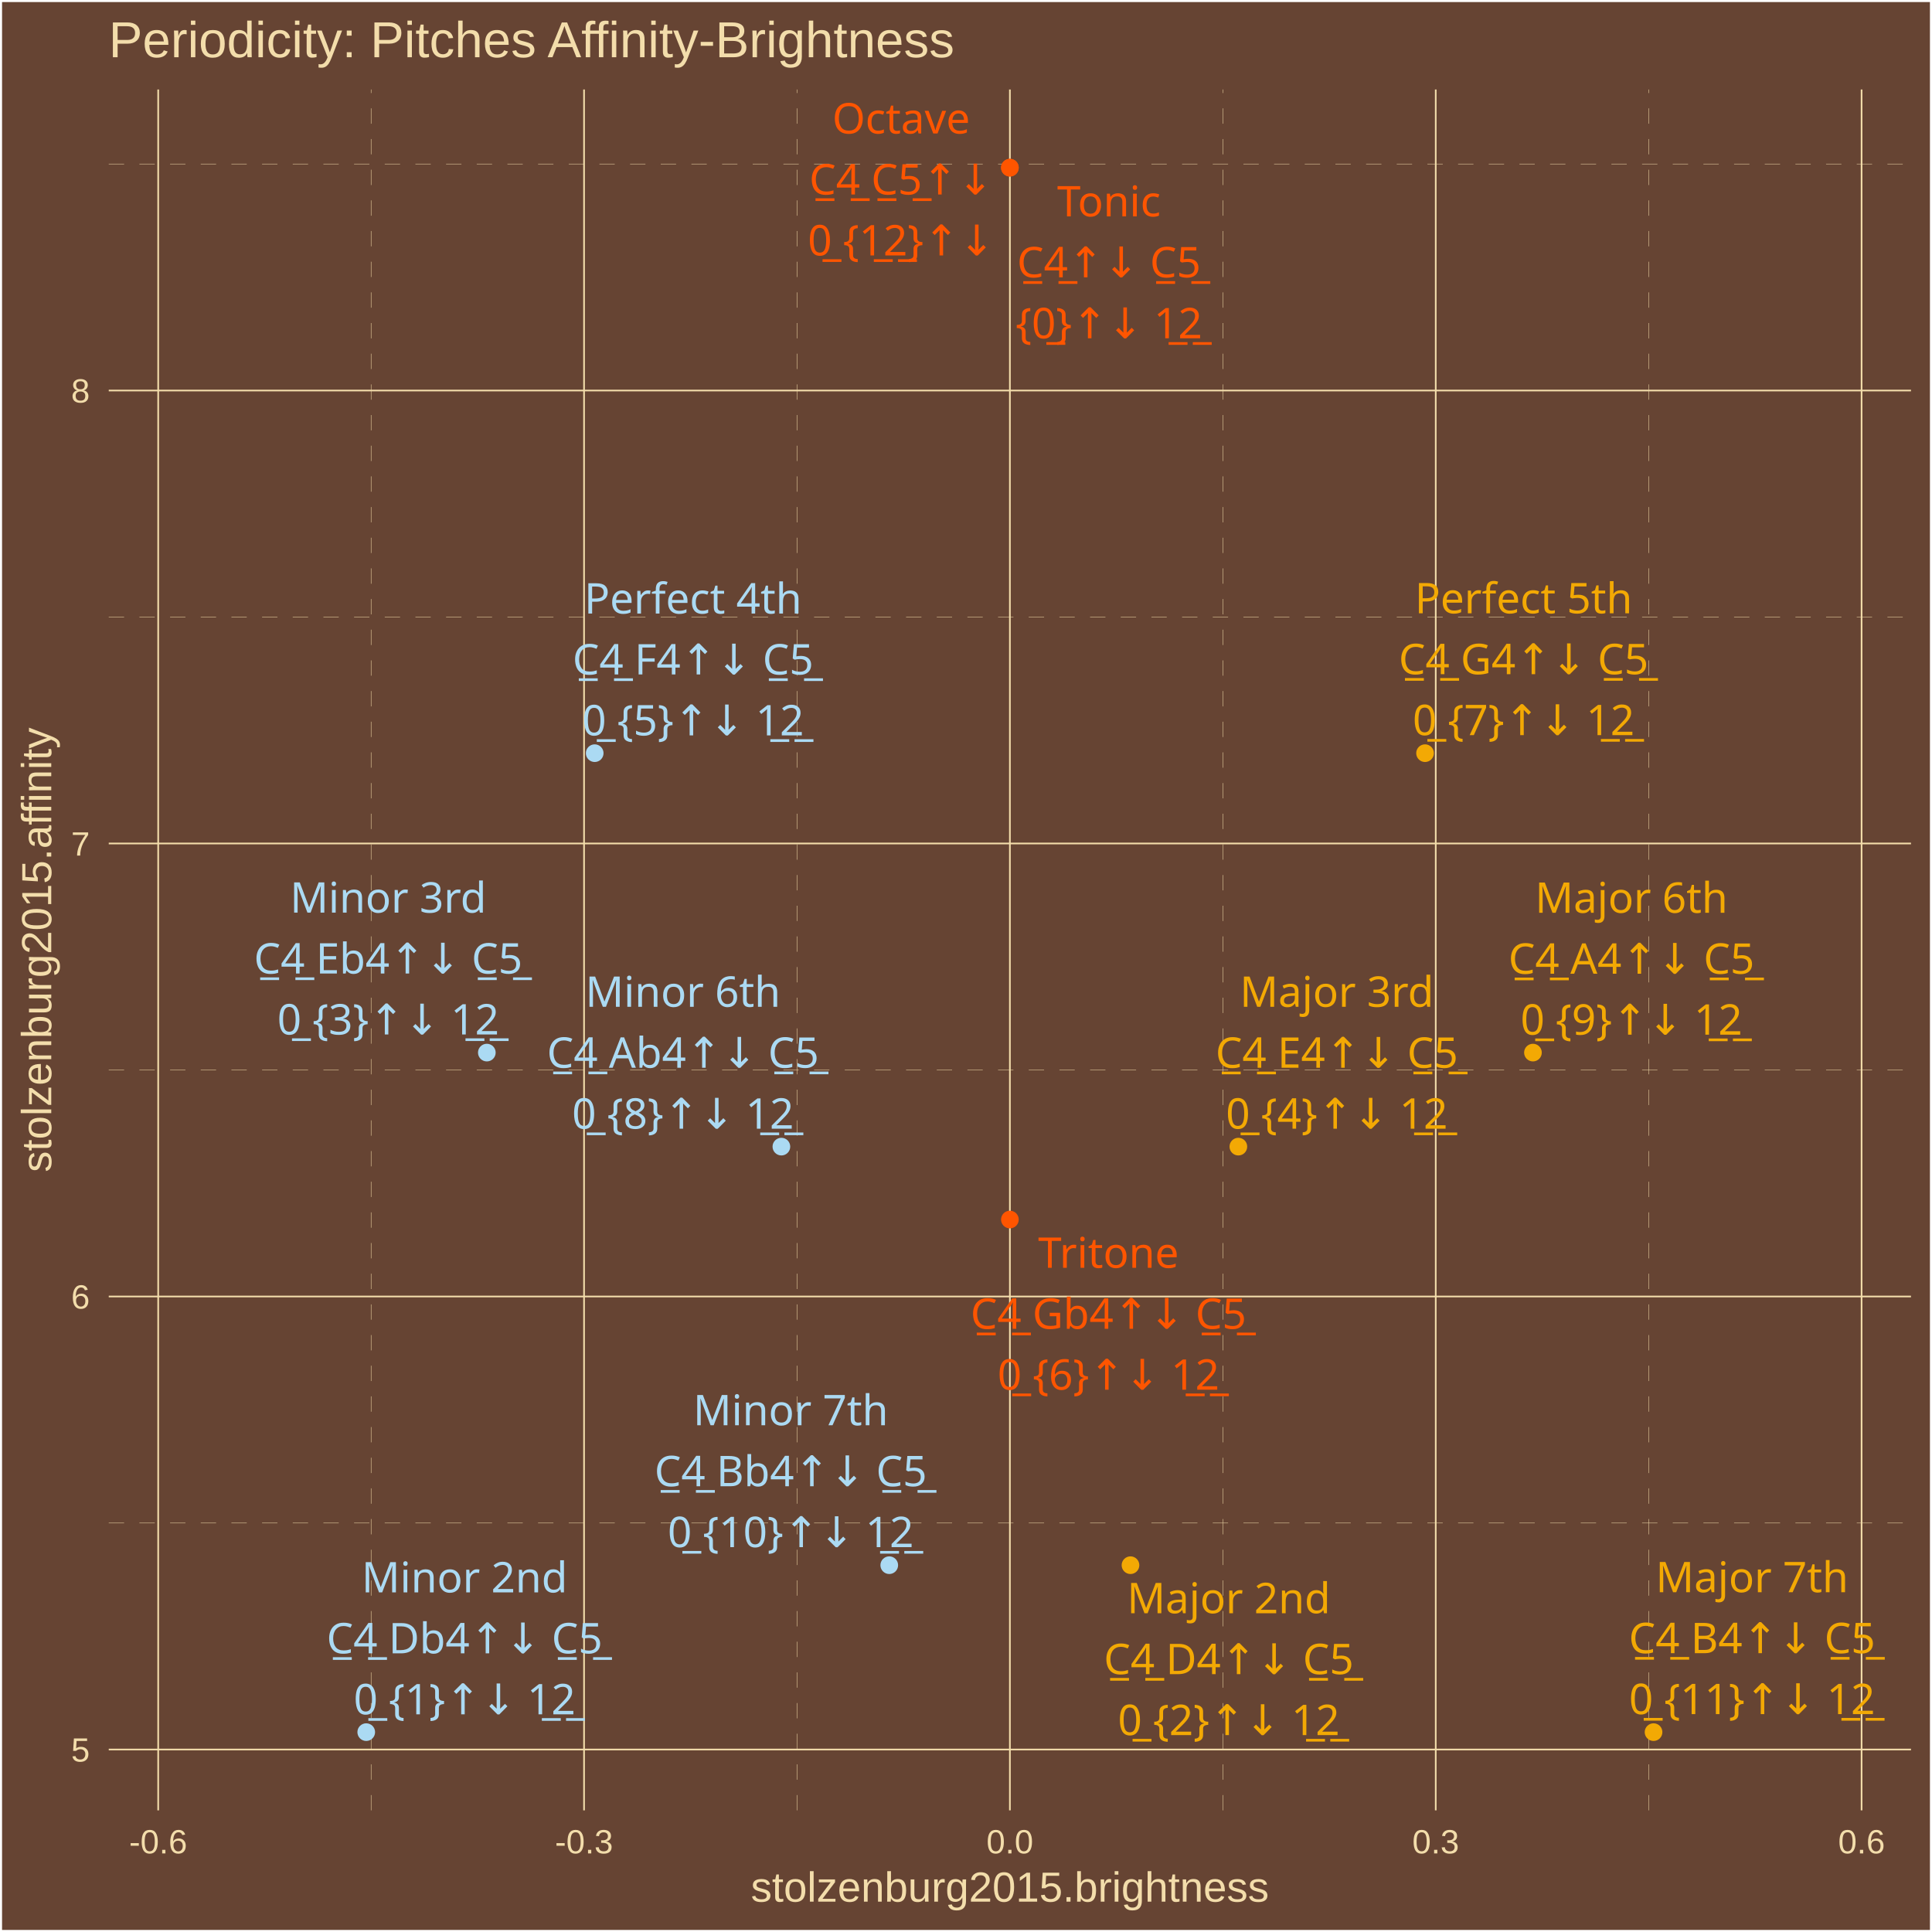
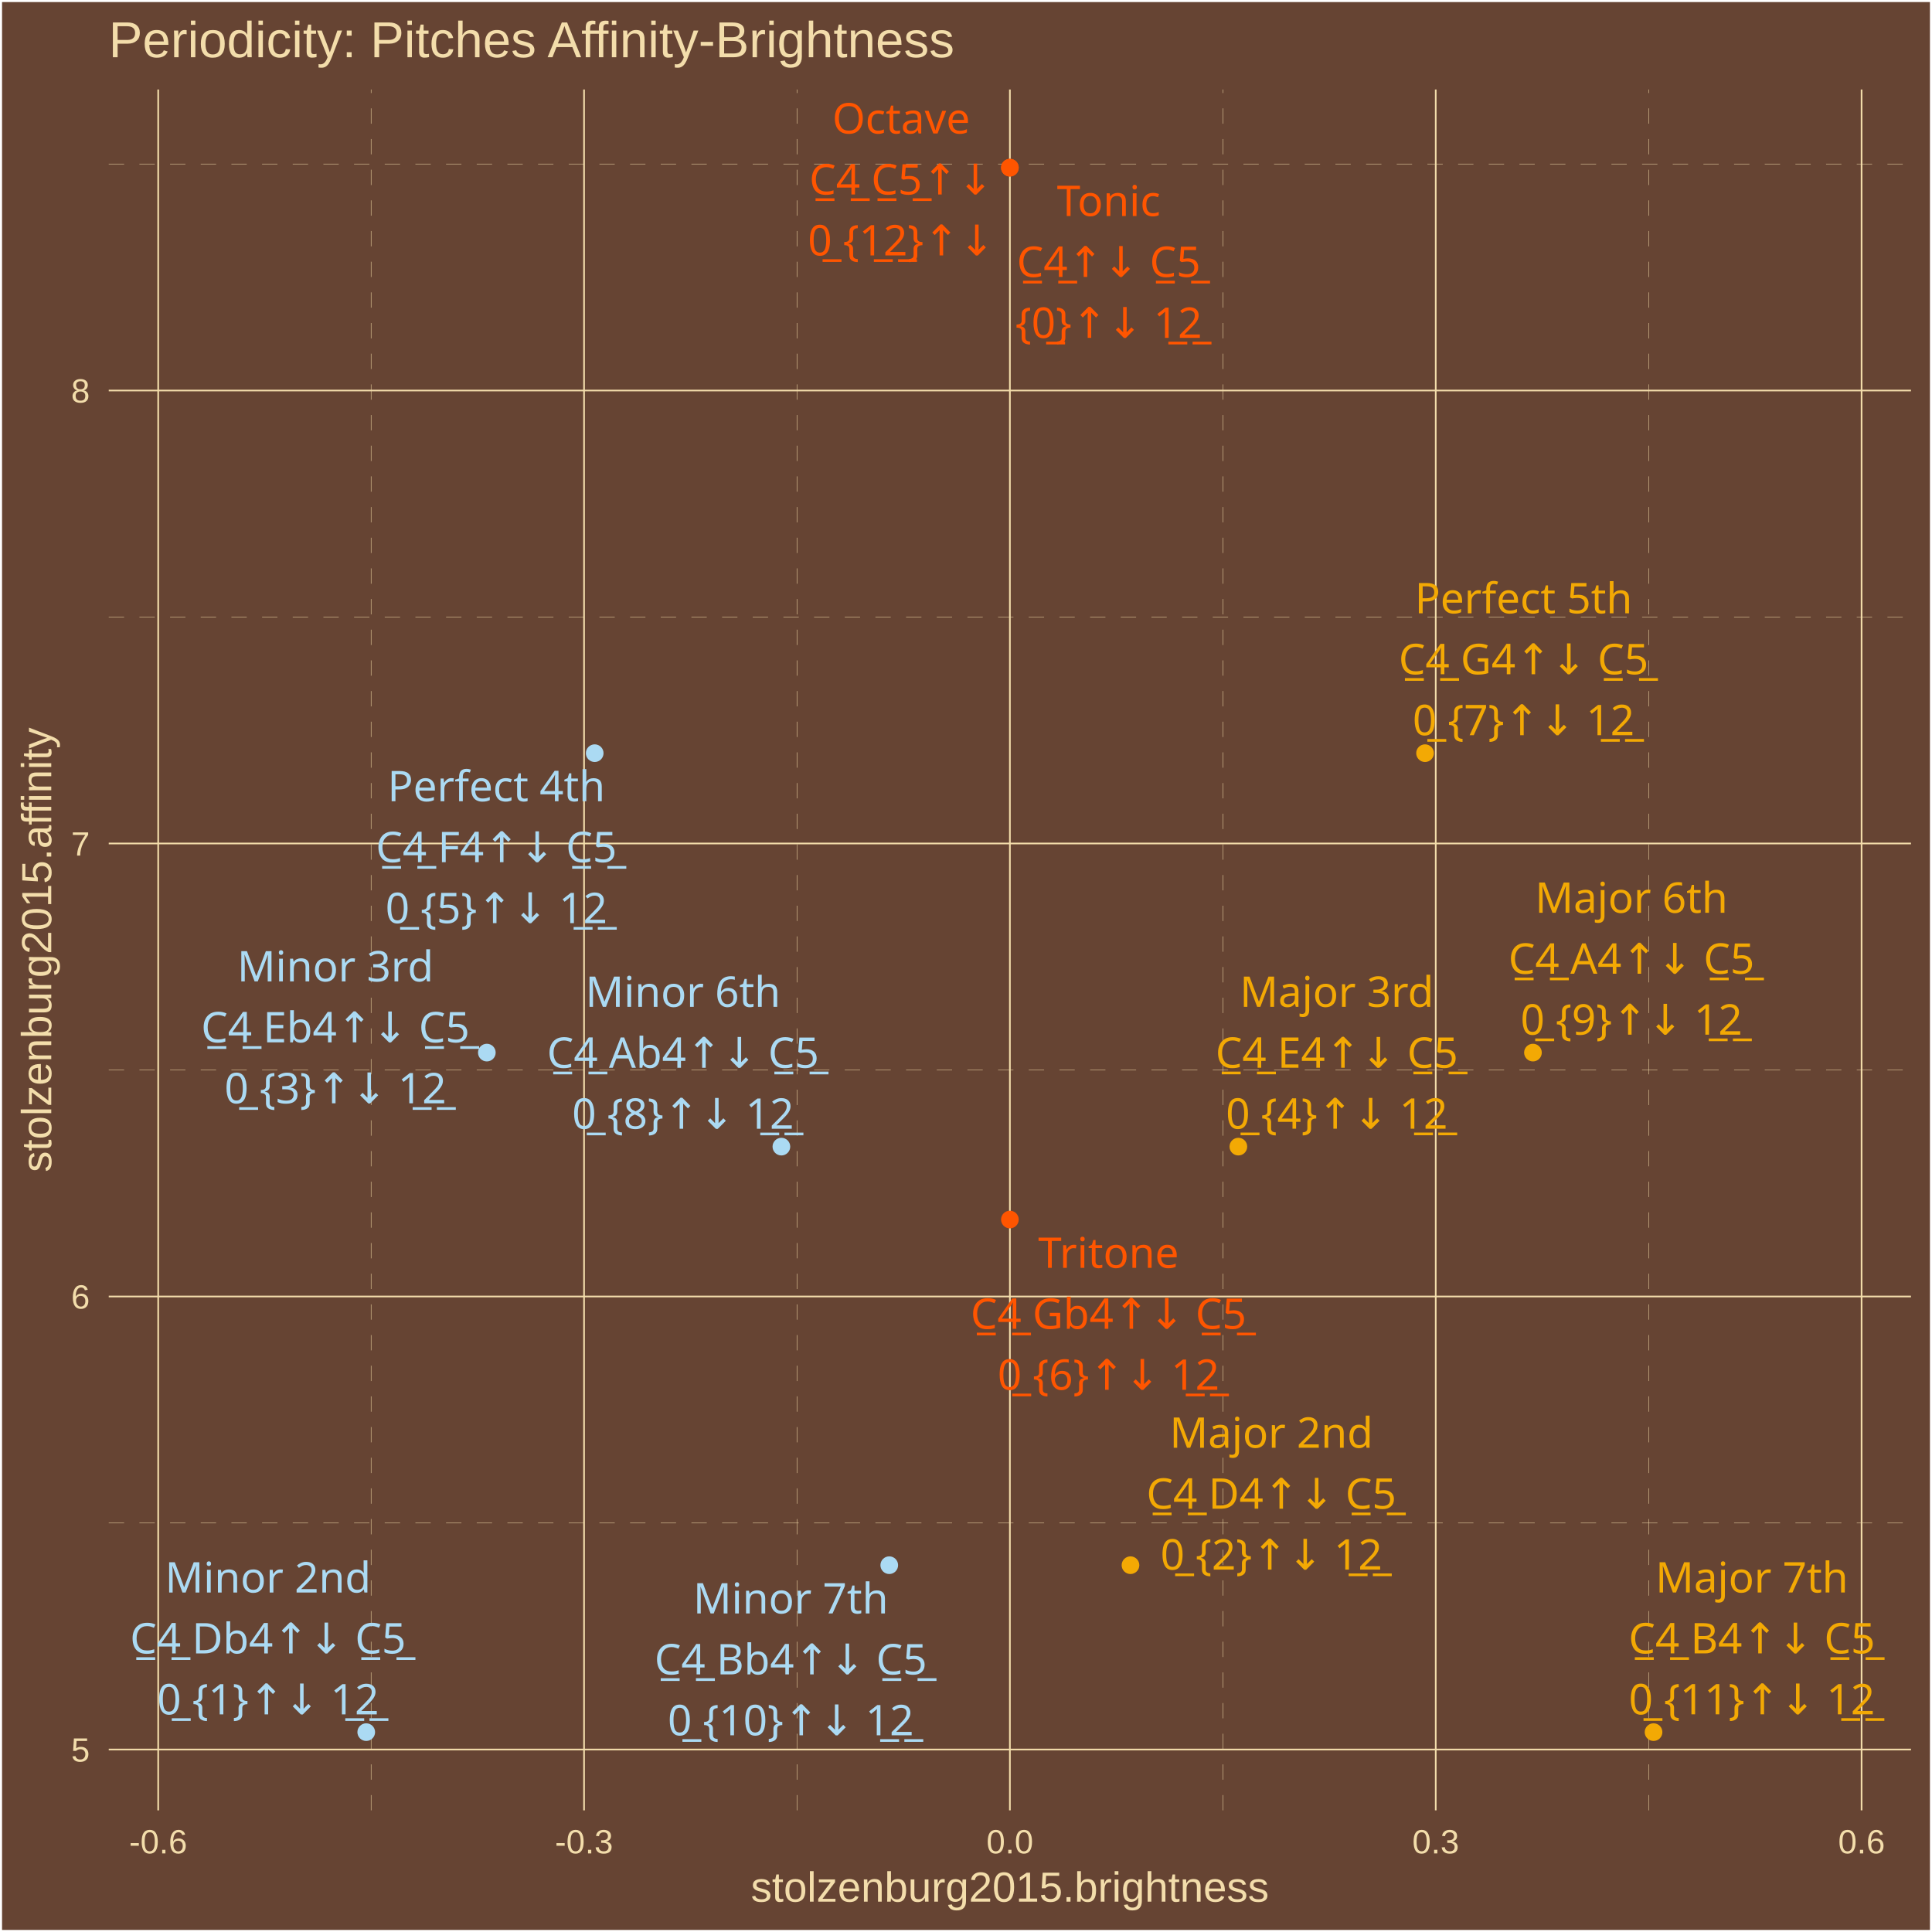
<svg xmlns="http://www.w3.org/2000/svg" class="svglite" width="504.00pt" height="504.00pt" viewBox="0 0 504.00 504.00">
  <defs>
    <style type="text/css">
    .svglite line, .svglite polyline, .svglite polygon, .svglite path, .svglite rect, .svglite circle {
      fill: none;
      stroke: #000000;
      stroke-linecap: round;
      stroke-linejoin: round;
      stroke-miterlimit: 10.00;
    }
    .svglite text {
      white-space: pre;
    }
  </style>
  </defs>
  <rect width="100%" height="100%" style="stroke: none; fill: #664433;" />
  <defs>
    <clipPath id="cpMC4wMHw1MDQuMDB8MC4wMHw1MDQuMDA=">
      <rect x="0.00" y="0.00" width="504.00" height="504.00" />
    </clipPath>
  </defs>
  <g clip-path="url(#cpMC4wMHw1MDQuMDB8MC4wMHw1MDQuMDA=)">
    <rect x="0.00" y="-0" width="504.00" height="504.00" style="stroke-width: 1.07; stroke: #FFFFFF; fill: #664433;" />
  </g>
  <defs>
    <clipPath id="cpMjguMzd8NDk4LjUyfDIzLjM0fDQ3Mi4yNw==">
      <rect x="28.37" y="23.34" width="470.15" height="448.93" />
    </clipPath>
  </defs>
  <g clip-path="url(#cpMjguMzd8NDk4LjUyfDIzLjM0fDQ3Mi4yNw==)">
    <rect x="28.37" y="23.34" width="470.15" height="448.93" style="stroke-width: 1.07; stroke: none; fill: #664433;" />
    <polyline points="28.37,397.31 498.52,397.31 " style="stroke-width: 0.11; stroke: #F3DDAB; stroke-dasharray: 4.00,4.00; stroke-linecap: butt;" />
    <polyline points="28.37,279.13 498.52,279.13 " style="stroke-width: 0.11; stroke: #F3DDAB; stroke-dasharray: 4.00,4.00; stroke-linecap: butt;" />
    <polyline points="28.37,160.96 498.52,160.96 " style="stroke-width: 0.11; stroke: #F3DDAB; stroke-dasharray: 4.00,4.00; stroke-linecap: butt;" />
    <polyline points="28.37,42.78 498.52,42.78 " style="stroke-width: 0.11; stroke: #F3DDAB; stroke-dasharray: 4.00,4.00; stroke-linecap: butt;" />
    <polyline points="96.81,472.27 96.81,23.34 " style="stroke-width: 0.11; stroke: #F3DDAB; stroke-dasharray: 4.00,4.00; stroke-linecap: butt;" />
    <polyline points="207.90,472.27 207.90,23.34 " style="stroke-width: 0.11; stroke: #F3DDAB; stroke-dasharray: 4.00,4.00; stroke-linecap: butt;" />
    <polyline points="318.99,472.27 318.99,23.34 " style="stroke-width: 0.11; stroke: #F3DDAB; stroke-dasharray: 4.00,4.00; stroke-linecap: butt;" />
    <polyline points="430.08,472.27 430.08,23.34 " style="stroke-width: 0.11; stroke: #F3DDAB; stroke-dasharray: 4.00,4.00; stroke-linecap: butt;" />
    <polyline points="28.37,456.40 498.52,456.40 " style="stroke-width: 0.43; stroke: #F3DDAB; stroke-linecap: butt;" />
    <polyline points="28.37,338.22 498.52,338.22 " style="stroke-width: 0.43; stroke: #F3DDAB; stroke-linecap: butt;" />
    <polyline points="28.37,220.04 498.52,220.04 " style="stroke-width: 0.43; stroke: #F3DDAB; stroke-linecap: butt;" />
    <polyline points="28.37,101.87 498.52,101.87 " style="stroke-width: 0.43; stroke: #F3DDAB; stroke-linecap: butt;" />
    <polyline points="41.27,472.27 41.27,23.34 " style="stroke-width: 0.43; stroke: #F3DDAB; stroke-linecap: butt;" />
    <polyline points="152.36,472.27 152.36,23.34 " style="stroke-width: 0.43; stroke: #F3DDAB; stroke-linecap: butt;" />
    <polyline points="263.45,472.27 263.45,23.34 " style="stroke-width: 0.43; stroke: #F3DDAB; stroke-linecap: butt;" />
    <polyline points="374.54,472.27 374.54,23.34 " style="stroke-width: 0.43; stroke: #F3DDAB; stroke-linecap: butt;" />
    <polyline points="485.63,472.27 485.63,23.34 " style="stroke-width: 0.43; stroke: #F3DDAB; stroke-linecap: butt;" />
    <circle cx="263.45" cy="43.74" r="1.95" style="stroke-width: 0.71; stroke: #FF5500; fill: #FF5500;" />
    <circle cx="95.54" cy="451.86" r="1.95" style="stroke-width: 0.71; stroke: #ABDAF3; fill: #ABDAF3;" />
    <circle cx="294.91" cy="408.31" r="1.95" style="stroke-width: 0.71; stroke: #F3A904; fill: #F3A904;" />
    <circle cx="127.00" cy="274.59" r="1.95" style="stroke-width: 0.71; stroke: #ABDAF3; fill: #ABDAF3;" />
    <circle cx="323.05" cy="299.12" r="1.95" style="stroke-width: 0.71; stroke: #F3A904; fill: #F3A904;" />
    <circle cx="155.14" cy="196.48" r="1.95" style="stroke-width: 0.71; stroke: #ABDAF3; fill: #ABDAF3;" />
    <circle cx="263.45" cy="318.14" r="1.95" style="stroke-width: 0.71; stroke: #FF5500; fill: #FF5500;" />
    <circle cx="371.75" cy="196.48" r="1.95" style="stroke-width: 0.71; stroke: #F3A904; fill: #F3A904;" />
    <circle cx="203.84" cy="299.12" r="1.95" style="stroke-width: 0.71; stroke: #ABDAF3; fill: #ABDAF3;" />
    <circle cx="399.90" cy="274.59" r="1.95" style="stroke-width: 0.71; stroke: #F3A904; fill: #F3A904;" />
    <circle cx="231.98" cy="408.31" r="1.95" style="stroke-width: 0.71; stroke: #ABDAF3; fill: #ABDAF3;" />
    <circle cx="431.36" cy="451.86" r="1.95" style="stroke-width: 0.71; stroke: #F3A904; fill: #F3A904;" />
    <circle cx="263.45" cy="43.74" r="1.95" style="stroke-width: 0.71; stroke: #FF5500; fill: #FF5500;" />
-     <text x="289.28" y="56.45" text-anchor="middle" style="font-size: 11.04px;fill: #FF5500; font-family: &quot;Arial Unicode MS&quot;;" textLength="26.97px" lengthAdjust="spacingAndGlyphs">Tonic</text>
-     <text x="289.28" y="72.35" text-anchor="middle" style="font-size: 11.04px;fill: #FF5500; font-family: &quot;Arial Unicode MS&quot;;" textLength="46.99px" lengthAdjust="spacingAndGlyphs">C̲4̲↑↓ C̲5̲</text>
-     <text x="289.28" y="88.25" text-anchor="middle" style="font-size: 11.04px;fill: #FF5500; font-family: &quot;Arial Unicode MS&quot;;" textLength="44.57px" lengthAdjust="spacingAndGlyphs">{0̲}↑↓ 1̲2̲</text>
-     <text x="121.19" y="415.41" text-anchor="middle" style="font-size: 11.04px;fill: #ABDAF3; font-family: &quot;Arial Unicode MS&quot;;" textLength="49.05px" lengthAdjust="spacingAndGlyphs">Minor 2nd</text>
-     <text x="121.19" y="431.31" text-anchor="middle" style="font-size: 11.04px;fill: #ABDAF3; font-family: &quot;Arial Unicode MS&quot;;" textLength="70.29px" lengthAdjust="spacingAndGlyphs">C̲4̲ Db4↑↓ C̲5̲</text>
-     <text x="121.19" y="447.21" text-anchor="middle" style="font-size: 11.04px;fill: #ABDAF3; font-family: &quot;Arial Unicode MS&quot;;" textLength="53.77px" lengthAdjust="spacingAndGlyphs">0̲ {1}↑↓ 1̲2̲</text>
-     <text x="320.55" y="420.84" text-anchor="middle" style="font-size: 11.04px;fill: #F3A904; font-family: &quot;Arial Unicode MS&quot;;" textLength="49.05px" lengthAdjust="spacingAndGlyphs">Major 2nd</text>
-     <text x="320.55" y="436.73" text-anchor="middle" style="font-size: 11.04px;fill: #F3A904; font-family: &quot;Arial Unicode MS&quot;;" textLength="64.15px" lengthAdjust="spacingAndGlyphs">C̲4̲ D4↑↓ C̲5̲</text>
-     <text x="320.55" y="452.63" text-anchor="middle" style="font-size: 11.04px;fill: #F3A904; font-family: &quot;Arial Unicode MS&quot;;" textLength="53.77px" lengthAdjust="spacingAndGlyphs">0̲ {2}↑↓ 1̲2̲</text>
-     <text x="101.27" y="238.08" text-anchor="middle" style="font-size: 11.04px;fill: #ABDAF3; font-family: &quot;Arial Unicode MS&quot;;" textLength="46.58px" lengthAdjust="spacingAndGlyphs">Minor 3rd</text>
-     <text x="101.27" y="253.97" text-anchor="middle" style="font-size: 11.04px;fill: #ABDAF3; font-family: &quot;Arial Unicode MS&quot;;" textLength="69.68px" lengthAdjust="spacingAndGlyphs">C̲4̲ Eb4↑↓ C̲5̲</text>
-     <text x="101.27" y="269.87" text-anchor="middle" style="font-size: 11.04px;fill: #ABDAF3; font-family: &quot;Arial Unicode MS&quot;;" textLength="53.77px" lengthAdjust="spacingAndGlyphs">0̲ {3}↑↓ 1̲2̲</text>
-     <text x="348.73" y="262.65" text-anchor="middle" style="font-size: 11.04px;fill: #F3A904; font-family: &quot;Arial Unicode MS&quot;;" textLength="46.58px" lengthAdjust="spacingAndGlyphs">Major 3rd</text>
-     <text x="348.73" y="278.55" text-anchor="middle" style="font-size: 11.04px;fill: #F3A904; font-family: &quot;Arial Unicode MS&quot;;" textLength="63.55px" lengthAdjust="spacingAndGlyphs">C̲4̲ E4↑↓ C̲5̲</text>
-     <text x="348.73" y="294.44" text-anchor="middle" style="font-size: 11.04px;fill: #F3A904; font-family: &quot;Arial Unicode MS&quot;;" textLength="53.77px" lengthAdjust="spacingAndGlyphs">0̲ {4}↑↓ 1̲2̲</text>
-     <text x="180.79" y="160.05" text-anchor="middle" style="font-size: 11.04px;fill: #ABDAF3; font-family: &quot;Arial Unicode MS&quot;;" textLength="53.35px" lengthAdjust="spacingAndGlyphs">Perfect 4th</text>
-     <text x="180.79" y="175.95" text-anchor="middle" style="font-size: 11.04px;fill: #ABDAF3; font-family: &quot;Arial Unicode MS&quot;;" textLength="62.93px" lengthAdjust="spacingAndGlyphs">C̲4̲ F4↑↓ C̲5̲</text>
-     <text x="180.79" y="191.84" text-anchor="middle" style="font-size: 11.04px;fill: #ABDAF3; font-family: &quot;Arial Unicode MS&quot;;" textLength="53.77px" lengthAdjust="spacingAndGlyphs">0̲ {5}↑↓ 1̲2̲</text>
-     <text x="289.16" y="330.74" text-anchor="middle" style="font-size: 11.04px;fill: #FF5500; font-family: &quot;Arial Unicode MS&quot;;" textLength="34.33px" lengthAdjust="spacingAndGlyphs">Tritone</text>
-     <text x="289.16" y="346.64" text-anchor="middle" style="font-size: 11.04px;fill: #FF5500; font-family: &quot;Arial Unicode MS&quot;;" textLength="70.91px" lengthAdjust="spacingAndGlyphs">C̲4̲ Gb4↑↓ C̲5̲</text>
-     <text x="289.16" y="362.53" text-anchor="middle" style="font-size: 11.04px;fill: #FF5500; font-family: &quot;Arial Unicode MS&quot;;" textLength="53.77px" lengthAdjust="spacingAndGlyphs">0̲ {6}↑↓ 1̲2̲</text>
-     <text x="397.46" y="159.99" text-anchor="middle" style="font-size: 11.04px;fill: #F3A904; font-family: &quot;Arial Unicode MS&quot;;" textLength="53.35px" lengthAdjust="spacingAndGlyphs">Perfect 5th</text>
-     <text x="397.46" y="175.88" text-anchor="middle" style="font-size: 11.04px;fill: #F3A904; font-family: &quot;Arial Unicode MS&quot;;" textLength="64.77px" lengthAdjust="spacingAndGlyphs">C̲4̲ G4↑↓ C̲5̲</text>
-     <text x="397.46" y="191.78" text-anchor="middle" style="font-size: 11.04px;fill: #F3A904; font-family: &quot;Arial Unicode MS&quot;;" textLength="53.77px" lengthAdjust="spacingAndGlyphs">0̲ {7}↑↓ 1̲2̲</text>
-     <text x="178.16" y="262.64" text-anchor="middle" style="font-size: 11.04px;fill: #ABDAF3; font-family: &quot;Arial Unicode MS&quot;;" textLength="45.98px" lengthAdjust="spacingAndGlyphs">Minor 6th</text>
-     <text x="178.16" y="278.54" text-anchor="middle" style="font-size: 11.04px;fill: #ABDAF3; font-family: &quot;Arial Unicode MS&quot;;" textLength="69.68px" lengthAdjust="spacingAndGlyphs">C̲4̲ Ab4↑↓ C̲5̲</text>
-     <text x="178.16" y="294.44" text-anchor="middle" style="font-size: 11.04px;fill: #ABDAF3; font-family: &quot;Arial Unicode MS&quot;;" textLength="53.77px" lengthAdjust="spacingAndGlyphs">0̲ {8}↑↓ 1̲2̲</text>
+     <text x="289.22" y="56.35" text-anchor="middle" style="font-size: 11.04px;fill: #FF5500; font-family: &quot;Arial Unicode MS&quot;;" textLength="26.97px" lengthAdjust="spacingAndGlyphs">Tonic</text>
+     <text x="289.22" y="72.24" text-anchor="middle" style="font-size: 11.04px;fill: #FF5500; font-family: &quot;Arial Unicode MS&quot;;" textLength="46.99px" lengthAdjust="spacingAndGlyphs">C̲4̲↑↓ C̲5̲</text>
+     <text x="289.22" y="88.14" text-anchor="middle" style="font-size: 11.04px;fill: #FF5500; font-family: &quot;Arial Unicode MS&quot;;" textLength="44.57px" lengthAdjust="spacingAndGlyphs">{0̲}↑↓ 1̲2̲</text>
+     <text x="69.91" y="415.44" text-anchor="middle" style="font-size: 11.04px;fill: #ABDAF3; font-family: &quot;Arial Unicode MS&quot;;" textLength="49.05px" lengthAdjust="spacingAndGlyphs">Minor 2nd</text>
+     <text x="69.91" y="431.33" text-anchor="middle" style="font-size: 11.04px;fill: #ABDAF3; font-family: &quot;Arial Unicode MS&quot;;" textLength="70.29px" lengthAdjust="spacingAndGlyphs">C̲4̲ Db4↑↓ C̲5̲</text>
+     <text x="69.91" y="447.23" text-anchor="middle" style="font-size: 11.04px;fill: #ABDAF3; font-family: &quot;Arial Unicode MS&quot;;" textLength="53.77px" lengthAdjust="spacingAndGlyphs">0̲ {1}↑↓ 1̲2̲</text>
+     <text x="331.66" y="377.68" text-anchor="middle" style="font-size: 11.04px;fill: #F3A904; font-family: &quot;Arial Unicode MS&quot;;" textLength="49.05px" lengthAdjust="spacingAndGlyphs">Major 2nd</text>
+     <text x="331.66" y="393.58" text-anchor="middle" style="font-size: 11.04px;fill: #F3A904; font-family: &quot;Arial Unicode MS&quot;;" textLength="64.15px" lengthAdjust="spacingAndGlyphs">C̲4̲ D4↑↓ C̲5̲</text>
+     <text x="331.66" y="409.47" text-anchor="middle" style="font-size: 11.04px;fill: #F3A904; font-family: &quot;Arial Unicode MS&quot;;" textLength="53.77px" lengthAdjust="spacingAndGlyphs">0̲ {2}↑↓ 1̲2̲</text>
+     <text x="87.49" y="256.02" text-anchor="middle" style="font-size: 11.04px;fill: #ABDAF3; font-family: &quot;Arial Unicode MS&quot;;" textLength="46.58px" lengthAdjust="spacingAndGlyphs">Minor 3rd</text>
+     <text x="87.49" y="271.92" text-anchor="middle" style="font-size: 11.04px;fill: #ABDAF3; font-family: &quot;Arial Unicode MS&quot;;" textLength="69.68px" lengthAdjust="spacingAndGlyphs">C̲4̲ Eb4↑↓ C̲5̲</text>
+     <text x="87.49" y="287.82" text-anchor="middle" style="font-size: 11.04px;fill: #ABDAF3; font-family: &quot;Arial Unicode MS&quot;;" textLength="53.77px" lengthAdjust="spacingAndGlyphs">0̲ {3}↑↓ 1̲2̲</text>
+     <text x="348.72" y="262.66" text-anchor="middle" style="font-size: 11.04px;fill: #F3A904; font-family: &quot;Arial Unicode MS&quot;;" textLength="46.58px" lengthAdjust="spacingAndGlyphs">Major 3rd</text>
+     <text x="348.72" y="278.55" text-anchor="middle" style="font-size: 11.04px;fill: #F3A904; font-family: &quot;Arial Unicode MS&quot;;" textLength="63.55px" lengthAdjust="spacingAndGlyphs">C̲4̲ E4↑↓ C̲5̲</text>
+     <text x="348.72" y="294.45" text-anchor="middle" style="font-size: 11.04px;fill: #F3A904; font-family: &quot;Arial Unicode MS&quot;;" textLength="53.77px" lengthAdjust="spacingAndGlyphs">0̲ {4}↑↓ 1̲2̲</text>
+     <text x="129.48" y="209.02" text-anchor="middle" style="font-size: 11.04px;fill: #ABDAF3; font-family: &quot;Arial Unicode MS&quot;;" textLength="53.35px" lengthAdjust="spacingAndGlyphs">Perfect 4th</text>
+     <text x="129.48" y="224.92" text-anchor="middle" style="font-size: 11.04px;fill: #ABDAF3; font-family: &quot;Arial Unicode MS&quot;;" textLength="62.93px" lengthAdjust="spacingAndGlyphs">C̲4̲ F4↑↓ C̲5̲</text>
+     <text x="129.48" y="240.82" text-anchor="middle" style="font-size: 11.04px;fill: #ABDAF3; font-family: &quot;Arial Unicode MS&quot;;" textLength="53.77px" lengthAdjust="spacingAndGlyphs">0̲ {5}↑↓ 1̲2̲</text>
+     <text x="289.17" y="330.75" text-anchor="middle" style="font-size: 11.04px;fill: #FF5500; font-family: &quot;Arial Unicode MS&quot;;" textLength="34.33px" lengthAdjust="spacingAndGlyphs">Tritone</text>
+     <text x="289.17" y="346.65" text-anchor="middle" style="font-size: 11.04px;fill: #FF5500; font-family: &quot;Arial Unicode MS&quot;;" textLength="70.91px" lengthAdjust="spacingAndGlyphs">C̲4̲ Gb4↑↓ C̲5̲</text>
+     <text x="289.17" y="362.55" text-anchor="middle" style="font-size: 11.04px;fill: #FF5500; font-family: &quot;Arial Unicode MS&quot;;" textLength="53.77px" lengthAdjust="spacingAndGlyphs">0̲ {6}↑↓ 1̲2̲</text>
+     <text x="397.45" y="159.99" text-anchor="middle" style="font-size: 11.04px;fill: #F3A904; font-family: &quot;Arial Unicode MS&quot;;" textLength="53.35px" lengthAdjust="spacingAndGlyphs">Perfect 5th</text>
+     <text x="397.45" y="175.89" text-anchor="middle" style="font-size: 11.04px;fill: #F3A904; font-family: &quot;Arial Unicode MS&quot;;" textLength="64.77px" lengthAdjust="spacingAndGlyphs">C̲4̲ G4↑↓ C̲5̲</text>
+     <text x="397.45" y="191.79" text-anchor="middle" style="font-size: 11.04px;fill: #F3A904; font-family: &quot;Arial Unicode MS&quot;;" textLength="53.77px" lengthAdjust="spacingAndGlyphs">0̲ {7}↑↓ 1̲2̲</text>
+     <text x="178.17" y="262.66" text-anchor="middle" style="font-size: 11.04px;fill: #ABDAF3; font-family: &quot;Arial Unicode MS&quot;;" textLength="45.98px" lengthAdjust="spacingAndGlyphs">Minor 6th</text>
+     <text x="178.17" y="278.56" text-anchor="middle" style="font-size: 11.04px;fill: #ABDAF3; font-family: &quot;Arial Unicode MS&quot;;" textLength="69.68px" lengthAdjust="spacingAndGlyphs">C̲4̲ Ab4↑↓ C̲5̲</text>
+     <text x="178.17" y="294.46" text-anchor="middle" style="font-size: 11.04px;fill: #ABDAF3; font-family: &quot;Arial Unicode MS&quot;;" textLength="53.77px" lengthAdjust="spacingAndGlyphs">0̲ {8}↑↓ 1̲2̲</text>
    <text x="425.59" y="238.12" text-anchor="middle" style="font-size: 11.04px;fill: #F3A904; font-family: &quot;Arial Unicode MS&quot;;" textLength="45.98px" lengthAdjust="spacingAndGlyphs">Major 6th</text>
    <text x="425.59" y="254.02" text-anchor="middle" style="font-size: 11.04px;fill: #F3A904; font-family: &quot;Arial Unicode MS&quot;;" textLength="63.55px" lengthAdjust="spacingAndGlyphs">C̲4̲ A4↑↓ C̲5̲</text>
    <text x="425.59" y="269.91" text-anchor="middle" style="font-size: 11.04px;fill: #F3A904; font-family: &quot;Arial Unicode MS&quot;;" textLength="53.77px" lengthAdjust="spacingAndGlyphs">0̲ {9}↑↓ 1̲2̲</text>
-     <text x="206.27" y="371.81" text-anchor="middle" style="font-size: 11.04px;fill: #ABDAF3; font-family: &quot;Arial Unicode MS&quot;;" textLength="45.98px" lengthAdjust="spacingAndGlyphs">Minor 7th</text>
-     <text x="206.27" y="387.71" text-anchor="middle" style="font-size: 11.04px;fill: #ABDAF3; font-family: &quot;Arial Unicode MS&quot;;" textLength="69.68px" lengthAdjust="spacingAndGlyphs">C̲4̲ Bb4↑↓ C̲5̲</text>
-     <text x="206.27" y="403.60" text-anchor="middle" style="font-size: 11.04px;fill: #ABDAF3; font-family: &quot;Arial Unicode MS&quot;;" textLength="59.90px" lengthAdjust="spacingAndGlyphs">0̲ {10}↑↓ 1̲2̲</text>
-     <text x="457.05" y="415.36" text-anchor="middle" style="font-size: 11.04px;fill: #F3A904; font-family: &quot;Arial Unicode MS&quot;;" textLength="45.98px" lengthAdjust="spacingAndGlyphs">Major 7th</text>
-     <text x="457.05" y="431.26" text-anchor="middle" style="font-size: 11.04px;fill: #F3A904; font-family: &quot;Arial Unicode MS&quot;;" textLength="63.55px" lengthAdjust="spacingAndGlyphs">C̲4̲ B4↑↓ C̲5̲</text>
-     <text x="457.05" y="447.16" text-anchor="middle" style="font-size: 11.04px;fill: #F3A904; font-family: &quot;Arial Unicode MS&quot;;" textLength="59.90px" lengthAdjust="spacingAndGlyphs">0̲ {11}↑↓ 1̲2̲</text>
-     <text x="235.08" y="34.83" text-anchor="middle" style="font-size: 11.04px;fill: #FF5500; font-family: &quot;Arial Unicode MS&quot;;" textLength="34.95px" lengthAdjust="spacingAndGlyphs">Octave</text>
-     <text x="235.08" y="50.73" text-anchor="middle" style="font-size: 11.04px;fill: #FF5500; font-family: &quot;Arial Unicode MS&quot;;" textLength="46.99px" lengthAdjust="spacingAndGlyphs">C̲4̲ C̲5̲↑↓</text>
-     <text x="235.08" y="66.63" text-anchor="middle" style="font-size: 11.04px;fill: #FF5500; font-family: &quot;Arial Unicode MS&quot;;" textLength="44.57px" lengthAdjust="spacingAndGlyphs">0̲ {1̲2̲}↑↓</text>
+     <text x="206.28" y="420.90" text-anchor="middle" style="font-size: 11.04px;fill: #ABDAF3; font-family: &quot;Arial Unicode MS&quot;;" textLength="45.98px" lengthAdjust="spacingAndGlyphs">Minor 7th</text>
+     <text x="206.28" y="436.80" text-anchor="middle" style="font-size: 11.04px;fill: #ABDAF3; font-family: &quot;Arial Unicode MS&quot;;" textLength="69.68px" lengthAdjust="spacingAndGlyphs">C̲4̲ Bb4↑↓ C̲5̲</text>
+     <text x="206.28" y="452.69" text-anchor="middle" style="font-size: 11.04px;fill: #ABDAF3; font-family: &quot;Arial Unicode MS&quot;;" textLength="59.90px" lengthAdjust="spacingAndGlyphs">0̲ {10}↑↓ 1̲2̲</text>
+     <text x="457.00" y="415.43" text-anchor="middle" style="font-size: 11.04px;fill: #F3A904; font-family: &quot;Arial Unicode MS&quot;;" textLength="45.98px" lengthAdjust="spacingAndGlyphs">Major 7th</text>
+     <text x="457.00" y="431.32" text-anchor="middle" style="font-size: 11.04px;fill: #F3A904; font-family: &quot;Arial Unicode MS&quot;;" textLength="63.55px" lengthAdjust="spacingAndGlyphs">C̲4̲ B4↑↓ C̲5̲</text>
+     <text x="457.00" y="447.22" text-anchor="middle" style="font-size: 11.04px;fill: #F3A904; font-family: &quot;Arial Unicode MS&quot;;" textLength="59.90px" lengthAdjust="spacingAndGlyphs">0̲ {11}↑↓ 1̲2̲</text>
+     <text x="235.09" y="34.83" text-anchor="middle" style="font-size: 11.04px;fill: #FF5500; font-family: &quot;Arial Unicode MS&quot;;" textLength="34.95px" lengthAdjust="spacingAndGlyphs">Octave</text>
+     <text x="235.09" y="50.73" text-anchor="middle" style="font-size: 11.04px;fill: #FF5500; font-family: &quot;Arial Unicode MS&quot;;" textLength="46.99px" lengthAdjust="spacingAndGlyphs">C̲4̲ C̲5̲↑↓</text>
+     <text x="235.09" y="66.63" text-anchor="middle" style="font-size: 11.04px;fill: #FF5500; font-family: &quot;Arial Unicode MS&quot;;" textLength="44.57px" lengthAdjust="spacingAndGlyphs">0̲ {1̲2̲}↑↓</text>
  </g>
  <g clip-path="url(#cpMC4wMHw1MDQuMDB8MC4wMHw1MDQuMDA=)">
    <text x="23.44" y="459.55" text-anchor="end" style="font-size: 8.80px;fill: #F3DDAB; font-family: &quot;Arial&quot;;" textLength="4.90px" lengthAdjust="spacingAndGlyphs">5</text>
    <text x="23.44" y="341.38" text-anchor="end" style="font-size: 8.80px;fill: #F3DDAB; font-family: &quot;Arial&quot;;" textLength="4.90px" lengthAdjust="spacingAndGlyphs">6</text>
    <text x="23.44" y="223.20" text-anchor="end" style="font-size: 8.80px;fill: #F3DDAB; font-family: &quot;Arial&quot;;" textLength="4.90px" lengthAdjust="spacingAndGlyphs">7</text>
    <text x="23.44" y="105.02" text-anchor="end" style="font-size: 8.80px;fill: #F3DDAB; font-family: &quot;Arial&quot;;" textLength="4.90px" lengthAdjust="spacingAndGlyphs">8</text>
    <text x="41.27" y="483.50" text-anchor="middle" style="font-size: 8.80px;fill: #F3DDAB; font-family: &quot;Arial&quot;;" textLength="15.16px" lengthAdjust="spacingAndGlyphs">-0.6</text>
    <text x="152.36" y="483.50" text-anchor="middle" style="font-size: 8.80px;fill: #F3DDAB; font-family: &quot;Arial&quot;;" textLength="15.16px" lengthAdjust="spacingAndGlyphs">-0.3</text>
    <text x="263.45" y="483.50" text-anchor="middle" style="font-size: 8.80px;fill: #F3DDAB; font-family: &quot;Arial&quot;;" textLength="12.23px" lengthAdjust="spacingAndGlyphs">0.0</text>
    <text x="374.54" y="483.50" text-anchor="middle" style="font-size: 8.80px;fill: #F3DDAB; font-family: &quot;Arial&quot;;" textLength="12.23px" lengthAdjust="spacingAndGlyphs">0.3</text>
    <text x="485.63" y="483.50" text-anchor="middle" style="font-size: 8.80px;fill: #F3DDAB; font-family: &quot;Arial&quot;;" textLength="12.23px" lengthAdjust="spacingAndGlyphs">0.6</text>
    <text x="263.45" y="496.09" text-anchor="middle" style="font-size: 11.00px;fill: #F3DDAB; font-family: &quot;Arial&quot;;" textLength="135.17px" lengthAdjust="spacingAndGlyphs">stolzenburg2015.brightness</text>
    <text transform="translate(13.37,247.80) rotate(-90)" text-anchor="middle" style="font-size: 11.00px;fill: #F3DDAB; font-family: &quot;Arial&quot;;" textLength="116.19px" lengthAdjust="spacingAndGlyphs">stolzenburg2015.affinity</text>
    <text x="28.37" y="14.94" style="font-size: 13.20px;fill: #F3DDAB; font-family: &quot;Arial&quot;;" textLength="221.40px" lengthAdjust="spacingAndGlyphs">Periodicity: Pitches Affinity-Brightness</text>
  </g>
</svg>
